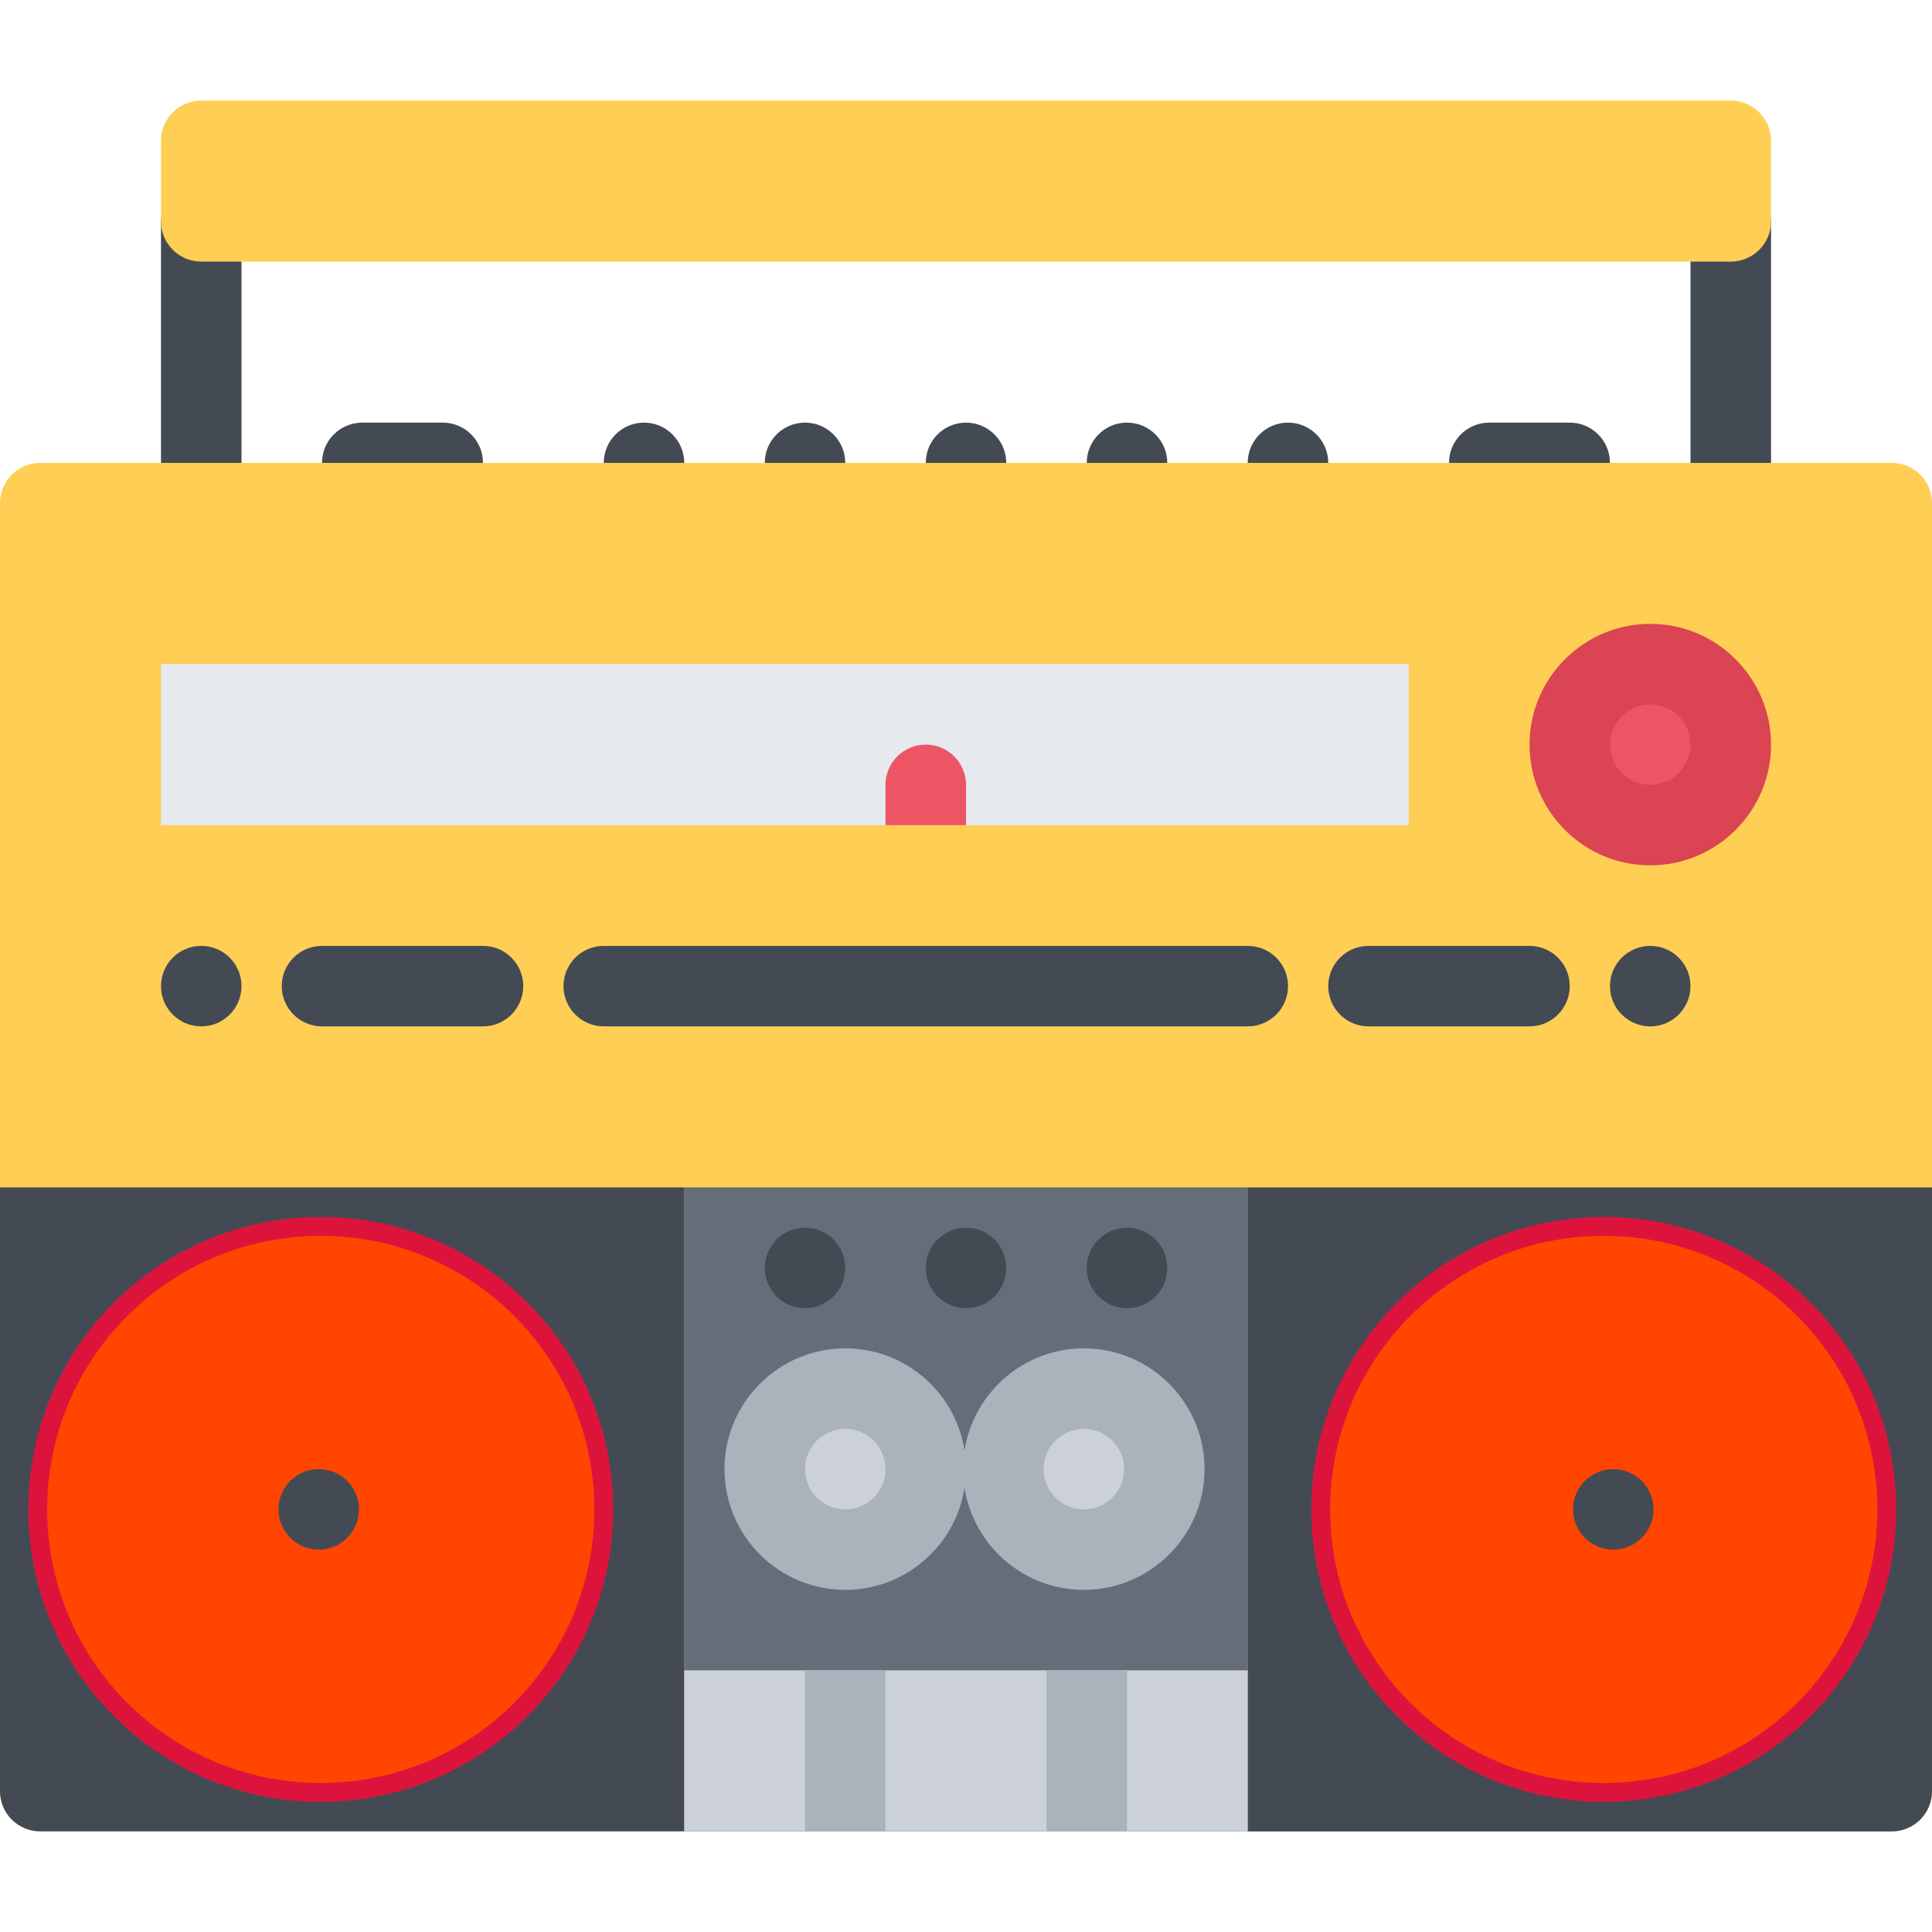
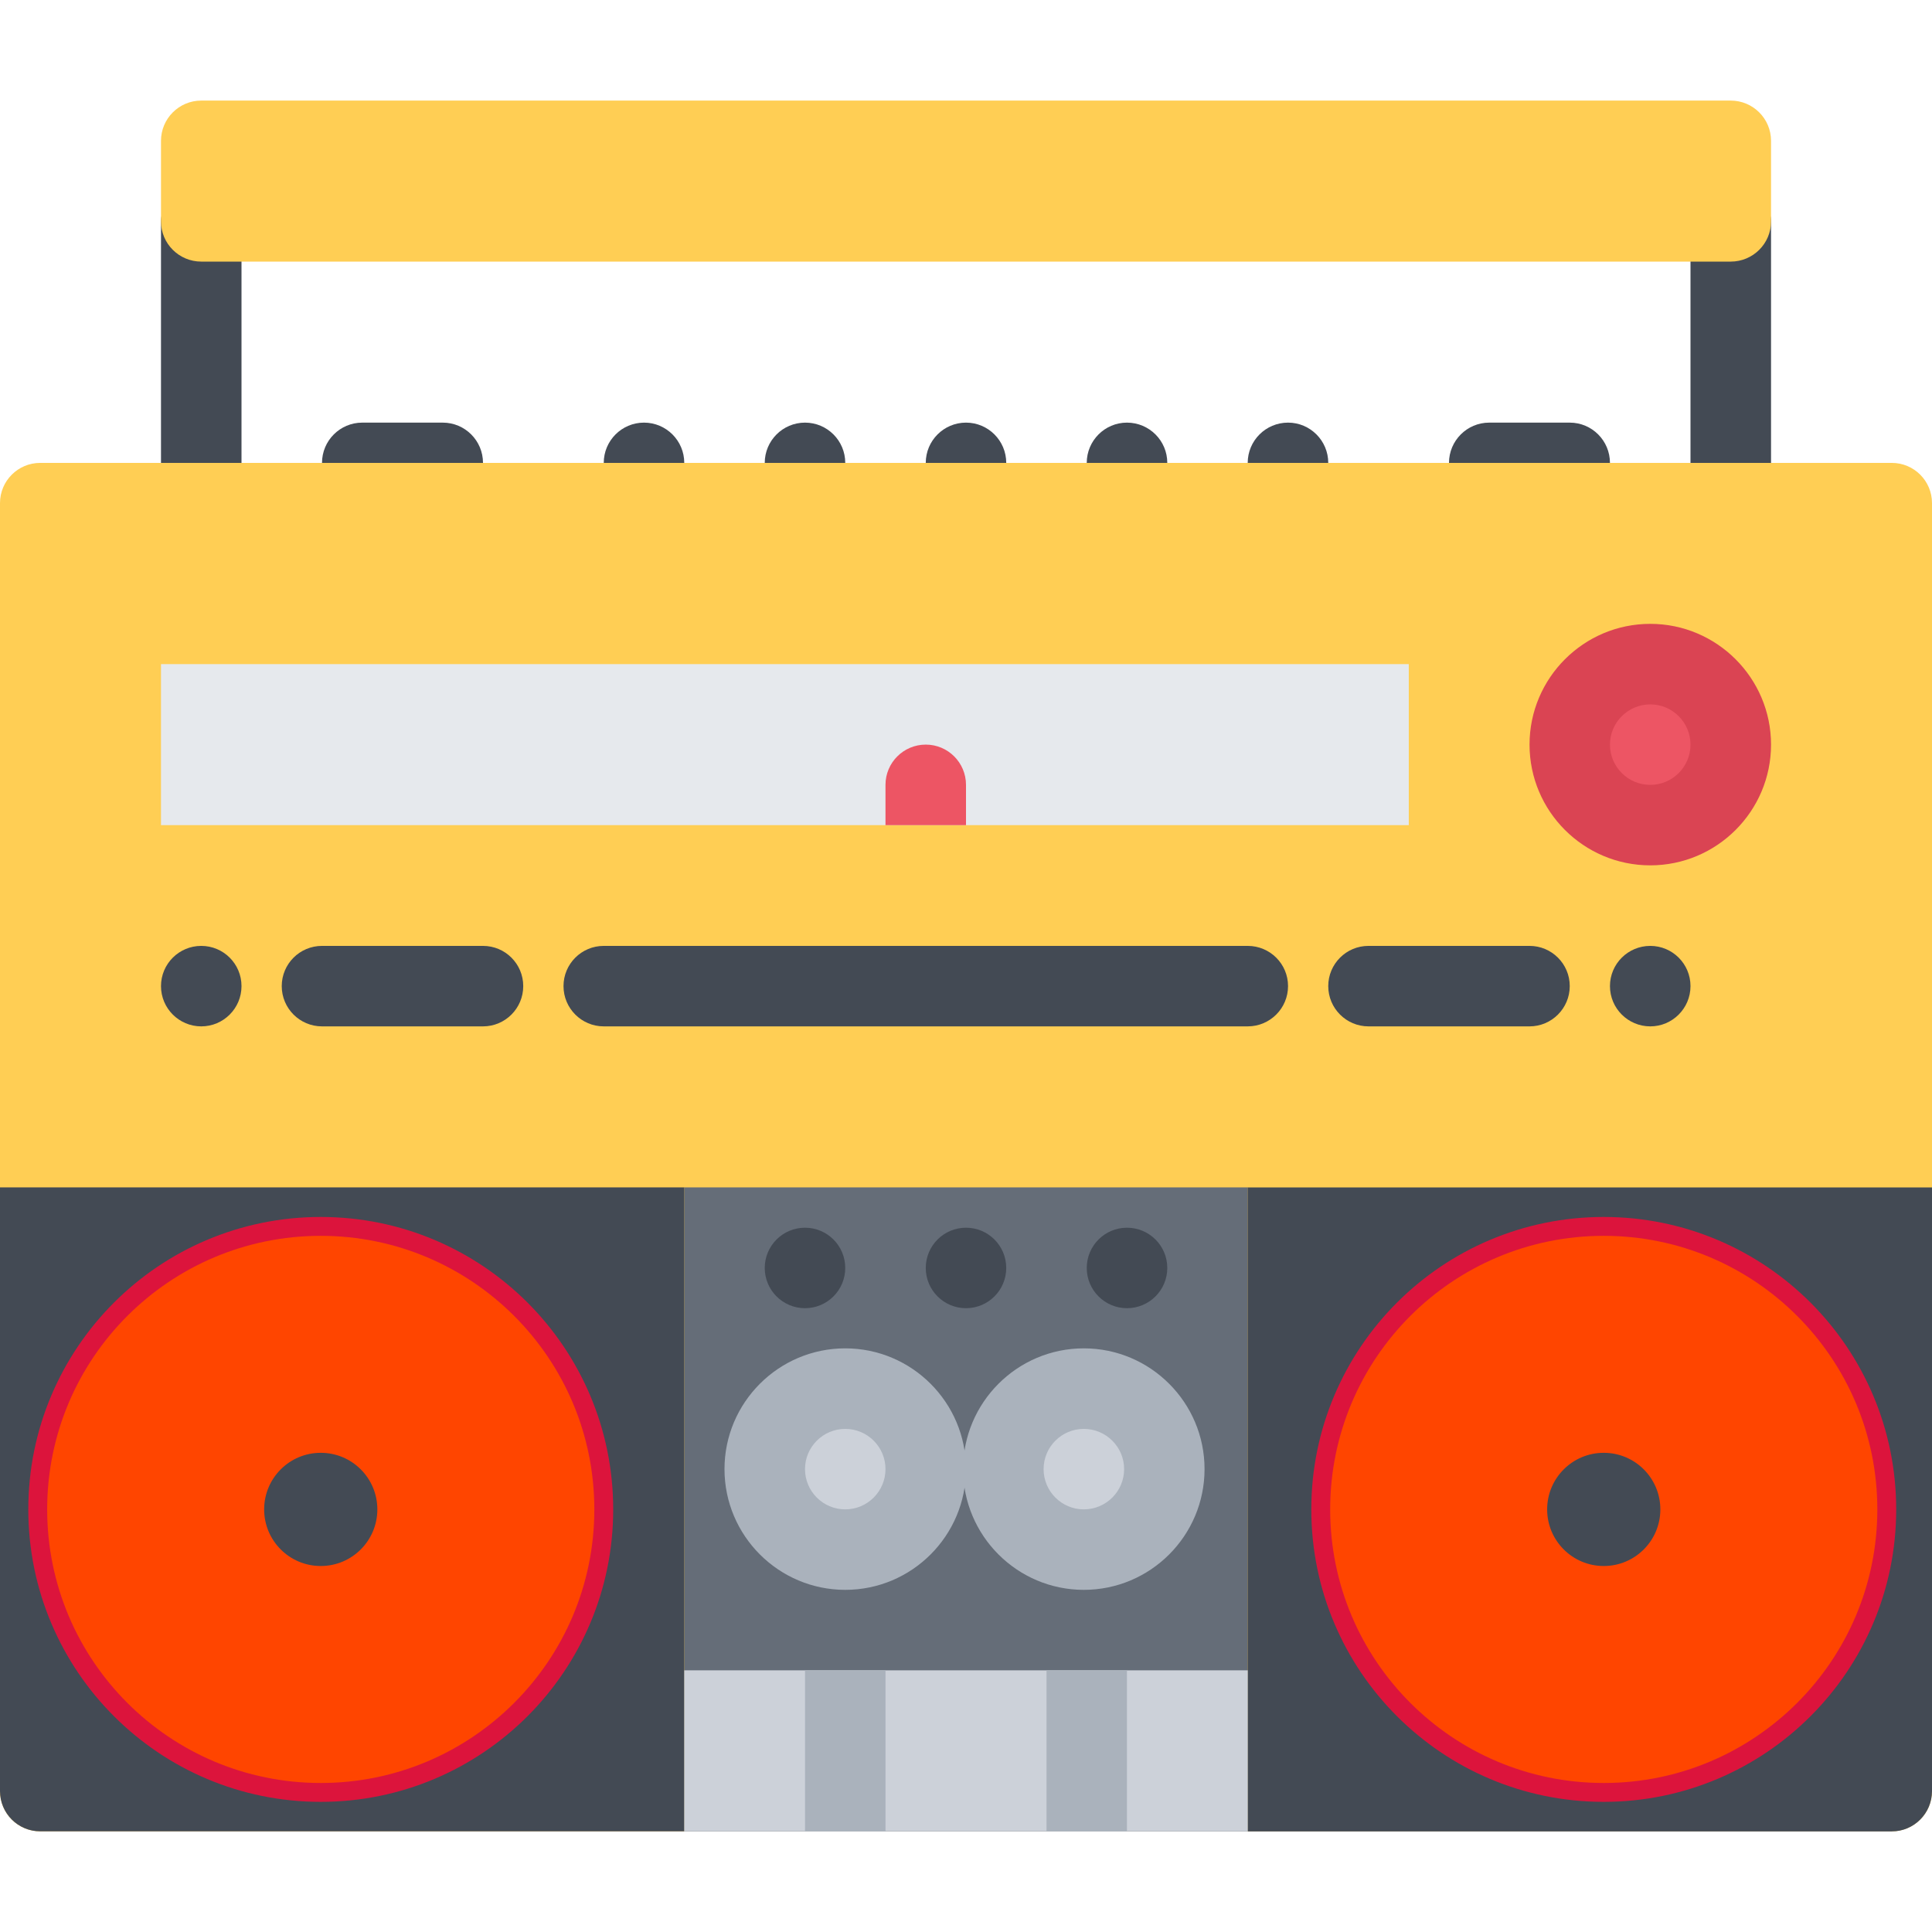
<svg xmlns="http://www.w3.org/2000/svg" version="1.1" id="Layer_1" x="0px" y="0px" viewBox="0 0 511.988 511.988" enable-background="new 0 0 511.988 511.988" xml:space="preserve">
  <g>
    <path fill="#434A54" d="M53.335,143.996c-5.89,0-10.671-4.781-10.671-10.672V58.67c0-5.891,4.781,0,10.671,0   c5.891,0,10.664-5.891,10.664,0v74.654C63.999,139.215,59.225,143.996,53.335,143.996z" />
    <path fill="#434A54" d="M458.644,143.996c-5.875,0-10.656-4.781-10.656-10.672V58.67c0-5.891,4.781,0,10.656,0   c5.906,0,10.688-5.891,10.688,0v74.654C469.332,139.215,464.551,143.996,458.644,143.996z" />
  </g>
  <path fill="#FFCE54" d="M458.644,26.655H53.335c-5.89,0-10.671,4.781-10.671,10.671v21.343c0,5.891,4.781,10.656,10.671,10.656  h405.31c5.906,0,10.688-4.766,10.688-10.656V37.326C469.332,31.436,464.551,26.655,458.644,26.655z" />
  <g>
    <path fill="#434A54" d="M117.333,133.324H95.998c-5.891,0-10.664-4.766-10.664-10.656c0-5.89,4.773-10.671,10.664-10.671h21.335   c5.891,0,10.664,4.781,10.664,10.671C127.997,128.558,123.224,133.324,117.333,133.324z" />
    <path fill="#434A54" d="M415.99,133.324h-21.344c-5.875,0-10.656-4.766-10.656-10.656c0-5.89,4.781-10.671,10.656-10.671h21.344   c5.891,0,10.656,4.781,10.656,10.671C426.646,128.558,421.881,133.324,415.99,133.324z" />
    <path fill="#434A54" d="M170.66,143.996c-5.89,0-10.664-4.781-10.664-10.672v-10.656c0-5.89,4.773-10.671,10.664-10.671   s10.672,4.781,10.672,10.671v10.656C181.332,139.215,176.551,143.996,170.66,143.996z" />
    <path fill="#434A54" d="M213.331,143.996c-5.891,0-10.671-4.781-10.671-10.672v-10.656c0-5.89,4.781-10.671,10.671-10.671   s10.664,4.781,10.664,10.671v10.656C223.995,139.215,219.222,143.996,213.331,143.996z" />
    <path fill="#434A54" d="M255.994,143.996c-5.891,0-10.664-4.781-10.664-10.672v-10.656c0-5.89,4.773-10.671,10.664-10.671   s10.664,4.781,10.664,10.671v10.656C266.658,139.215,261.885,143.996,255.994,143.996z" />
    <path fill="#434A54" d="M298.648,143.996c-5.875,0-10.656-4.781-10.656-10.672v-10.656c0-5.89,4.781-10.671,10.656-10.671   c5.906,0,10.688,4.781,10.688,10.671v10.656C309.336,139.215,304.555,143.996,298.648,143.996z" />
    <path fill="#434A54" d="M341.336,143.996c-5.906,0-10.688-4.781-10.688-10.672v-10.656c0-5.89,4.781-10.671,10.688-10.671   c5.875,0,10.656,4.781,10.656,10.671v10.656C351.992,139.215,347.211,143.996,341.336,143.996z" />
  </g>
  <path fill="#FFCE54" d="M501.332,485.315H10.664C4.774,485.315,0,480.549,0,474.659V133.324c0-5.891,4.773-10.656,10.664-10.656  h490.668c5.875,0,10.656,4.766,10.656,10.656v341.335C511.988,480.55,507.207,485.315,501.332,485.315z" />
  <rect x="181.334" y="314.663" fill="#656D78" width="149.32" height="170.67" />
  <path fill="#434A54" d="M0,314.663v159.996c0,5.891,4.773,10.656,10.664,10.656h170.668V314.663H0z" />
  <circle id="left-dynamic" r="75" cx="85" cy="400" fill="orangered" stroke="crimson" stroke-width="5">
    <animate attributeName="r" begin="0s" dur="1s" repeatCount="indefinite" from="75" to="80" values="50; 85; 75; 90; 50" keyTimes="0; 0.5; 0.7; 0.8; 1" />
  </circle>
  <g>
    <path fill="#434A54" d="M447.988,261.321c0,5.891-4.781,10.672-10.654,10.672c-5.906,0-10.688-4.781-10.688-10.672   c0-5.891,4.781-10.656,10.688-10.656C443.207,250.665,447.988,255.431,447.988,261.321z" />
    <path fill="#434A54" d="M63.999,261.321c0,5.891-4.773,10.672-10.664,10.672c-5.89,0-10.671-4.781-10.671-10.672   c0-5.891,4.781-10.656,10.671-10.656S63.999,255.431,63.999,261.321z" />
    <path fill="#434A54" d="M223.995,336.022c0,5.875-4.773,10.656-10.664,10.656s-10.671-4.781-10.671-10.656   c0-5.906,4.781-10.672,10.671-10.672S223.995,330.116,223.995,336.022z" />
    <path fill="#434A54" d="M266.658,336.022c0,5.875-4.773,10.656-10.664,10.656c-5.891,0-10.664-4.781-10.664-10.656   c0-5.906,4.773-10.672,10.664-10.672C261.885,325.35,266.658,330.116,266.658,336.022z" />
    <path fill="#434A54" d="M309.336,336.022c0,5.875-4.781,10.656-10.688,10.656c-5.875,0-10.656-4.781-10.656-10.656   c0-5.906,4.781-10.672,10.656-10.672C304.555,325.35,309.336,330.116,309.336,336.022z" />
-     <path fill="#434A54" d="M95.131,399.989c0,5.891-4.773,10.672-10.664,10.672s-10.672-4.781-10.672-10.672   s4.781-10.672,10.672-10.672C90.357,389.317,95.131,394.098,95.131,399.989z" />
+     <circle r="15" cx="85" cy="400" fill="#434A54">
+       <animate attributeName="r" begin="0s" dur="1s" repeatCount="indefinite" from="75" to="80" values="15; 20; 15; 20; 15" keyTimes="0; 0.2; 0.5; 0.8; 1" />
+     </circle>
    <path fill="#434A54" d="M511.988,314.679v159.98c0,5.891-4.781,10.672-10.656,10.672H330.648V314.679H511.988z" />
  </g>
  <circle r="75" cx="425" cy="400" fill="orangered" stroke="crimson" stroke-width="5">
    <animate attributeName="r" begin="0s" dur="1s" repeatCount="indefinite" from="75" to="80" values="50; 85; 75; 90; 50" keyTimes="0; 0.5; 0.7; 0.8; 1" />
  </circle>
-   <path fill="#434A54" d="M416.865,399.989c0,5.891,4.766,10.672,10.656,10.672s10.672-4.781,10.672-10.672  s-4.781-10.656-10.672-10.656S416.865,394.098,416.865,399.989z" />
+   <circle r="15" cx="425" cy="400" fill="#434A54">
+     <animate attributeName="r" begin="0s" dur="1s" repeatCount="indefinite" from="75" to="80" values="15; 20; 15; 20; 15" keyTimes="0; 0.2; 0.5; 0.8; 1" />
+   </circle>
  <rect x="42.663" y="175.993" fill="#E6E9ED" width="330.67" height="42.671" />
  <path fill="#ED5564" d="M458.644,197.323c0,11.781-9.531,21.343-21.311,21.343c-11.781,0-21.344-9.562-21.344-21.343  s9.562-21.328,21.344-21.328C449.113,175.995,458.644,185.542,458.644,197.323z" />
  <path fill="#DA4453" d="M437.334,229.322c-17.656,0-32-14.343-32-31.999c0-17.64,14.344-32,32-32c17.623,0,31.998,14.359,31.998,32  C469.332,214.978,454.957,229.322,437.334,229.322z M437.334,186.667c-5.891,0-10.688,4.781-10.688,10.656  c0,5.89,4.797,10.671,10.688,10.671c5.873,0,10.654-4.781,10.654-10.671C447.988,191.448,443.207,186.667,437.334,186.667z" />
  <path fill="#ED5564" d="M245.33,197.323c-5.891,0-10.672,4.781-10.672,10.671v10.672h21.336v-10.672  C255.994,202.103,251.221,197.323,245.33,197.323z" />
  <rect x="181.334" y="442.643" fill="#CCD1D9" width="149.32" height="42.671" />
  <g>
    <rect x="277.334" y="442.643" fill="#AAB2BC" width="21.311" height="42.671" />
    <rect x="213.334" y="442.643" fill="#AAB2BC" width="21.328" height="42.671" />
  </g>
  <path fill="#CCD1D9" d="M245.33,389.317c0,11.781-9.555,21.344-21.335,21.344c-11.781,0-21.335-9.562-21.335-21.344  c0-11.78,9.554-21.327,21.335-21.327S245.33,377.537,245.33,389.317z" />
  <path fill="#AAB2BC" d="M223.995,421.317c-17.648,0-32-14.344-32-32c0-17.64,14.352-31.998,32-31.998s31.999,14.359,31.999,31.998  C255.994,406.973,241.643,421.317,223.995,421.317z M223.995,378.662c-5.883,0-10.664,4.78-10.664,10.655  c0,5.891,4.781,10.672,10.664,10.672c5.882,0,10.664-4.781,10.664-10.672C234.659,383.442,229.877,378.662,223.995,378.662z" />
  <path fill="#CCD1D9" d="M308.555,389.317c0,11.781-9.562,21.344-21.344,21.344c-11.779,0-21.318-9.562-21.318-21.344  c0-11.78,9.539-21.327,21.318-21.327C298.992,367.99,308.555,377.537,308.555,389.317z" />
  <path fill="#AAB2BC" d="M287.211,421.317c-17.631,0-31.99-14.344-31.99-32c0-17.64,14.359-31.998,31.99-31.998  c17.656,0,32,14.358,32,31.998C319.211,406.973,304.867,421.317,287.211,421.317z M287.211,378.662  c-5.873,0-10.654,4.78-10.654,10.655c0,5.891,4.781,10.672,10.654,10.672c5.891,0,10.688-4.781,10.688-10.672  C297.898,383.442,293.101,378.662,287.211,378.662z" />
  <g>
    <path fill="#434A54" d="M127.997,271.993H85.334c-5.891,0-10.672-4.781-10.672-10.672c0-5.891,4.781-10.656,10.672-10.656h42.663   c5.89,0,10.664,4.766,10.664,10.656C138.661,267.211,133.888,271.993,127.997,271.993z" />
    <path fill="#434A54" d="M330.648,271.993H159.996c-5.891,0-10.664-4.781-10.664-10.672c0-5.891,4.773-10.656,10.664-10.656h170.652   c5.906,0,10.688,4.766,10.688,10.656C341.336,267.211,336.555,271.993,330.648,271.993z" />
    <path fill="#434A54" d="M405.334,271.993h-42.686c-5.875,0-10.656-4.781-10.656-10.672c0-5.891,4.781-10.656,10.656-10.656h42.686   c5.875,0,10.656,4.766,10.656,10.656C415.99,267.211,411.209,271.993,405.334,271.993z" />
  </g>
</svg>
